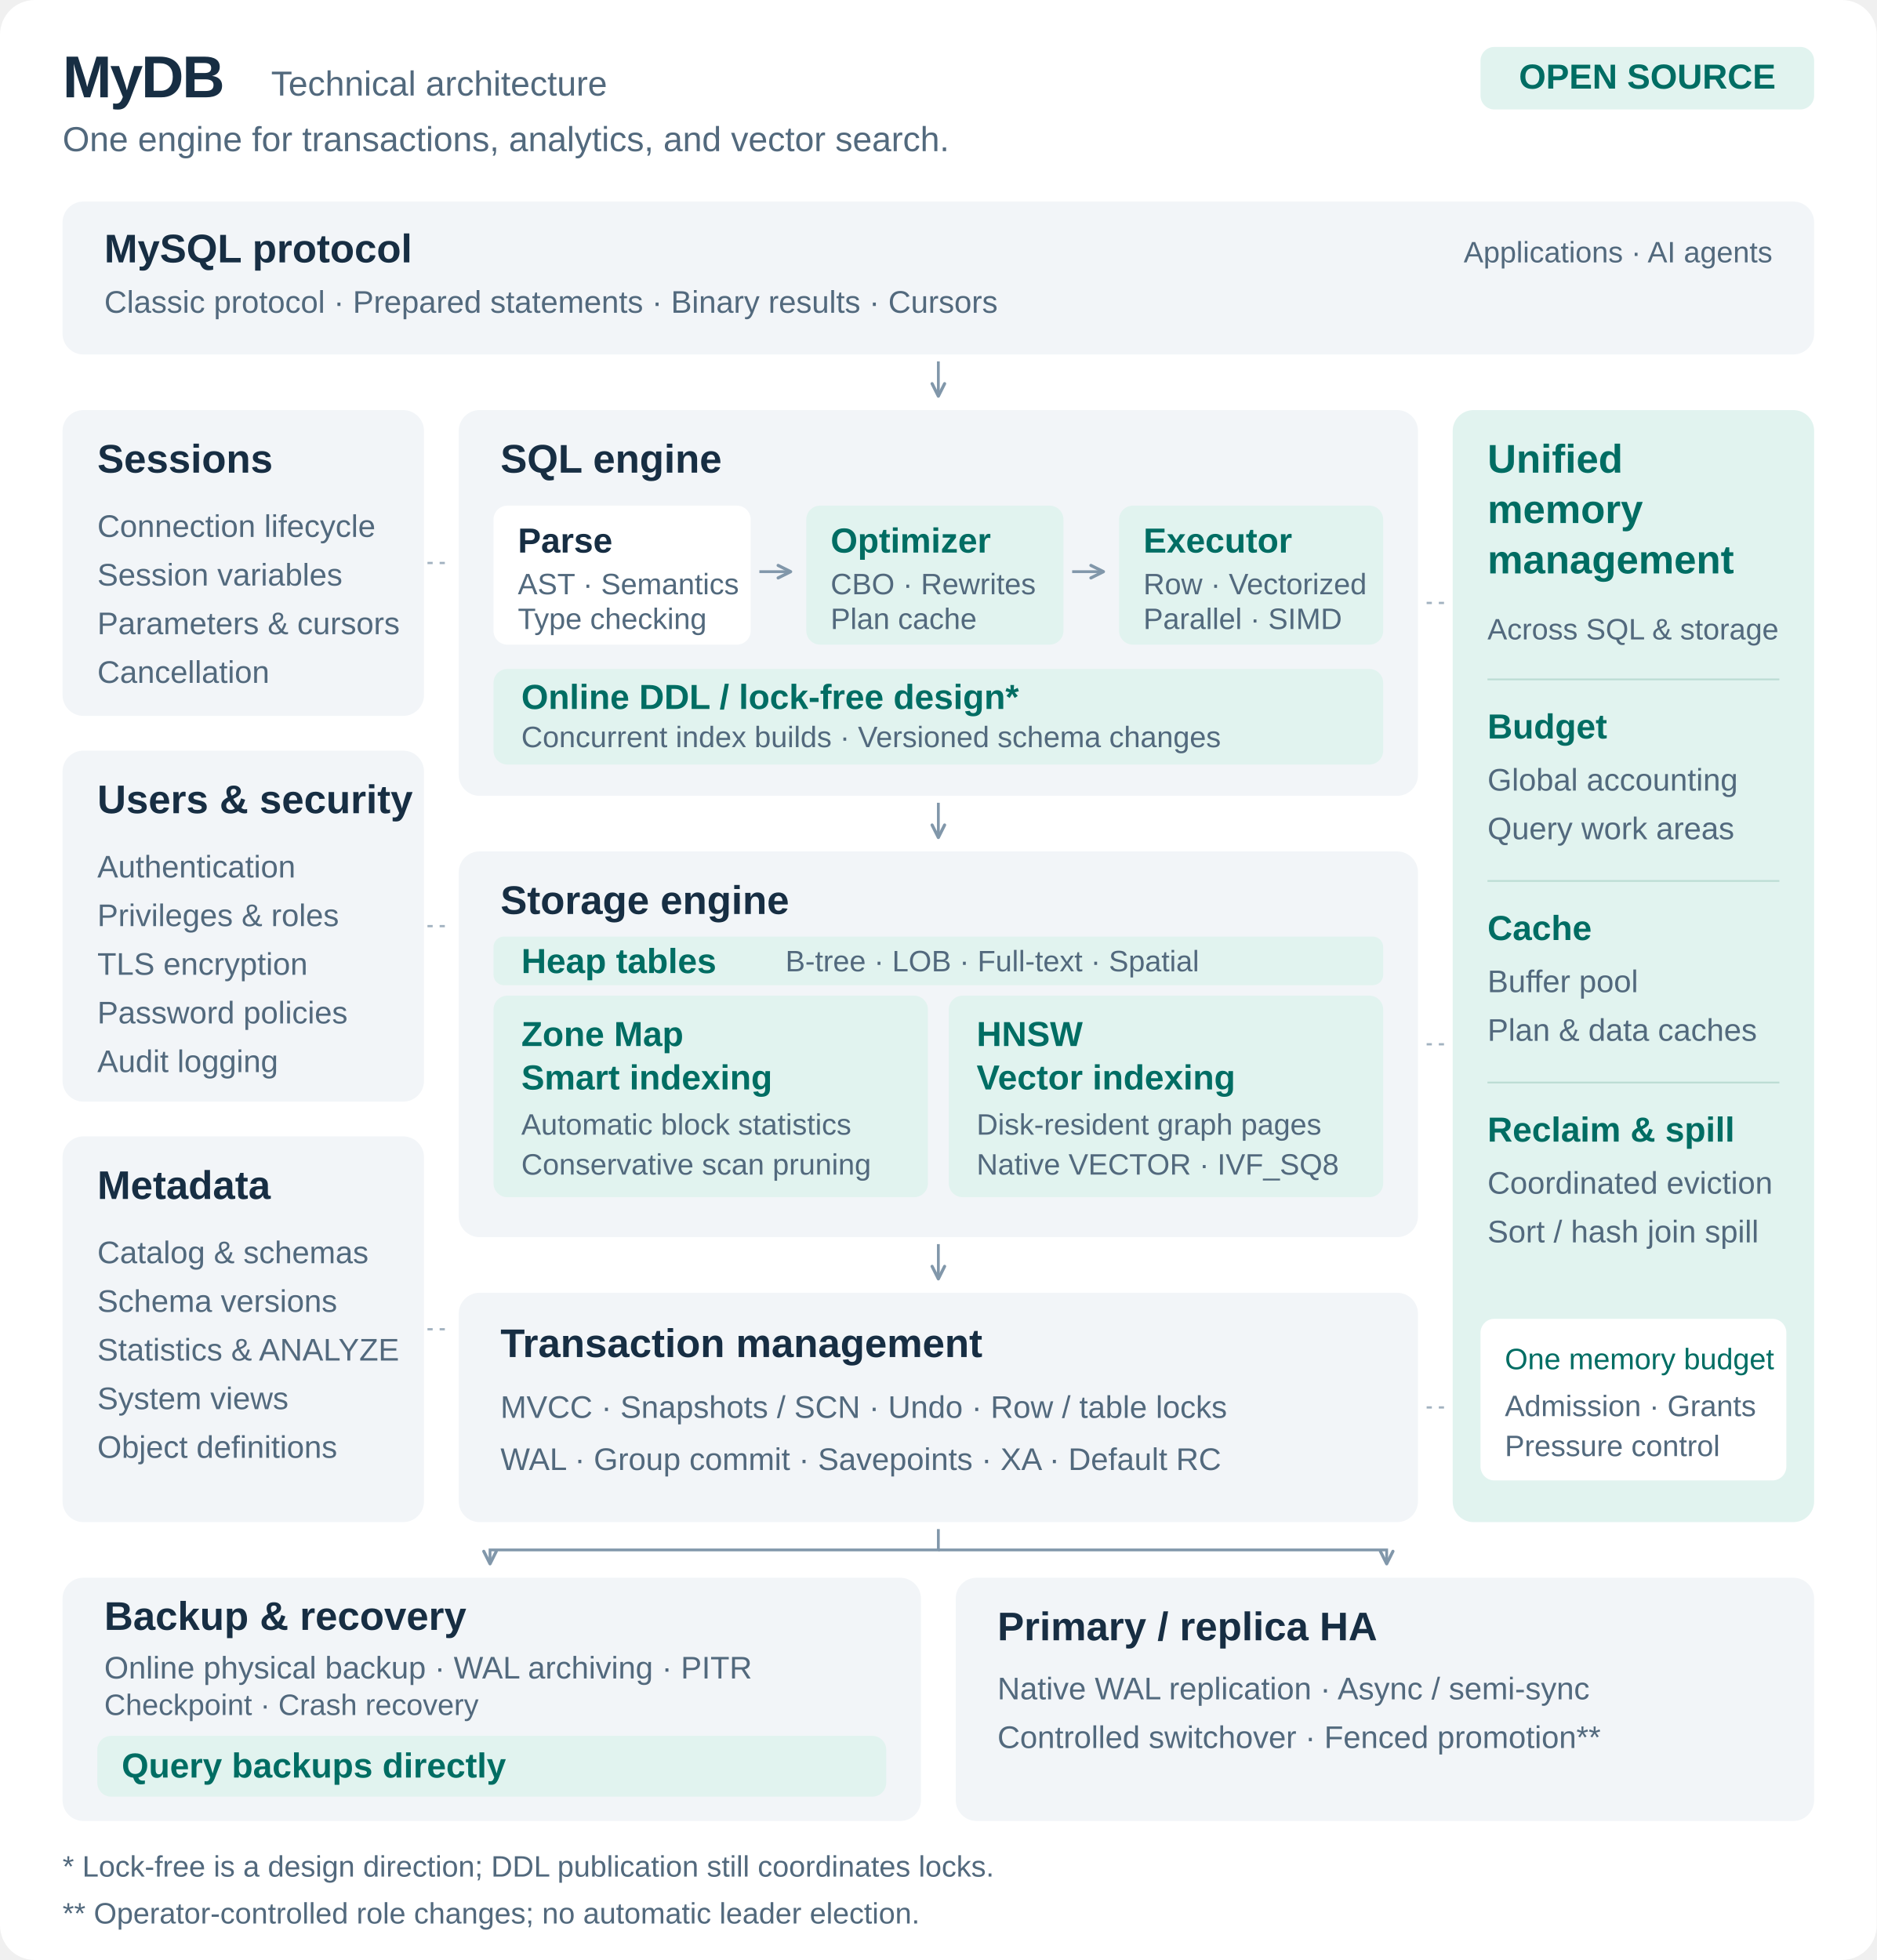
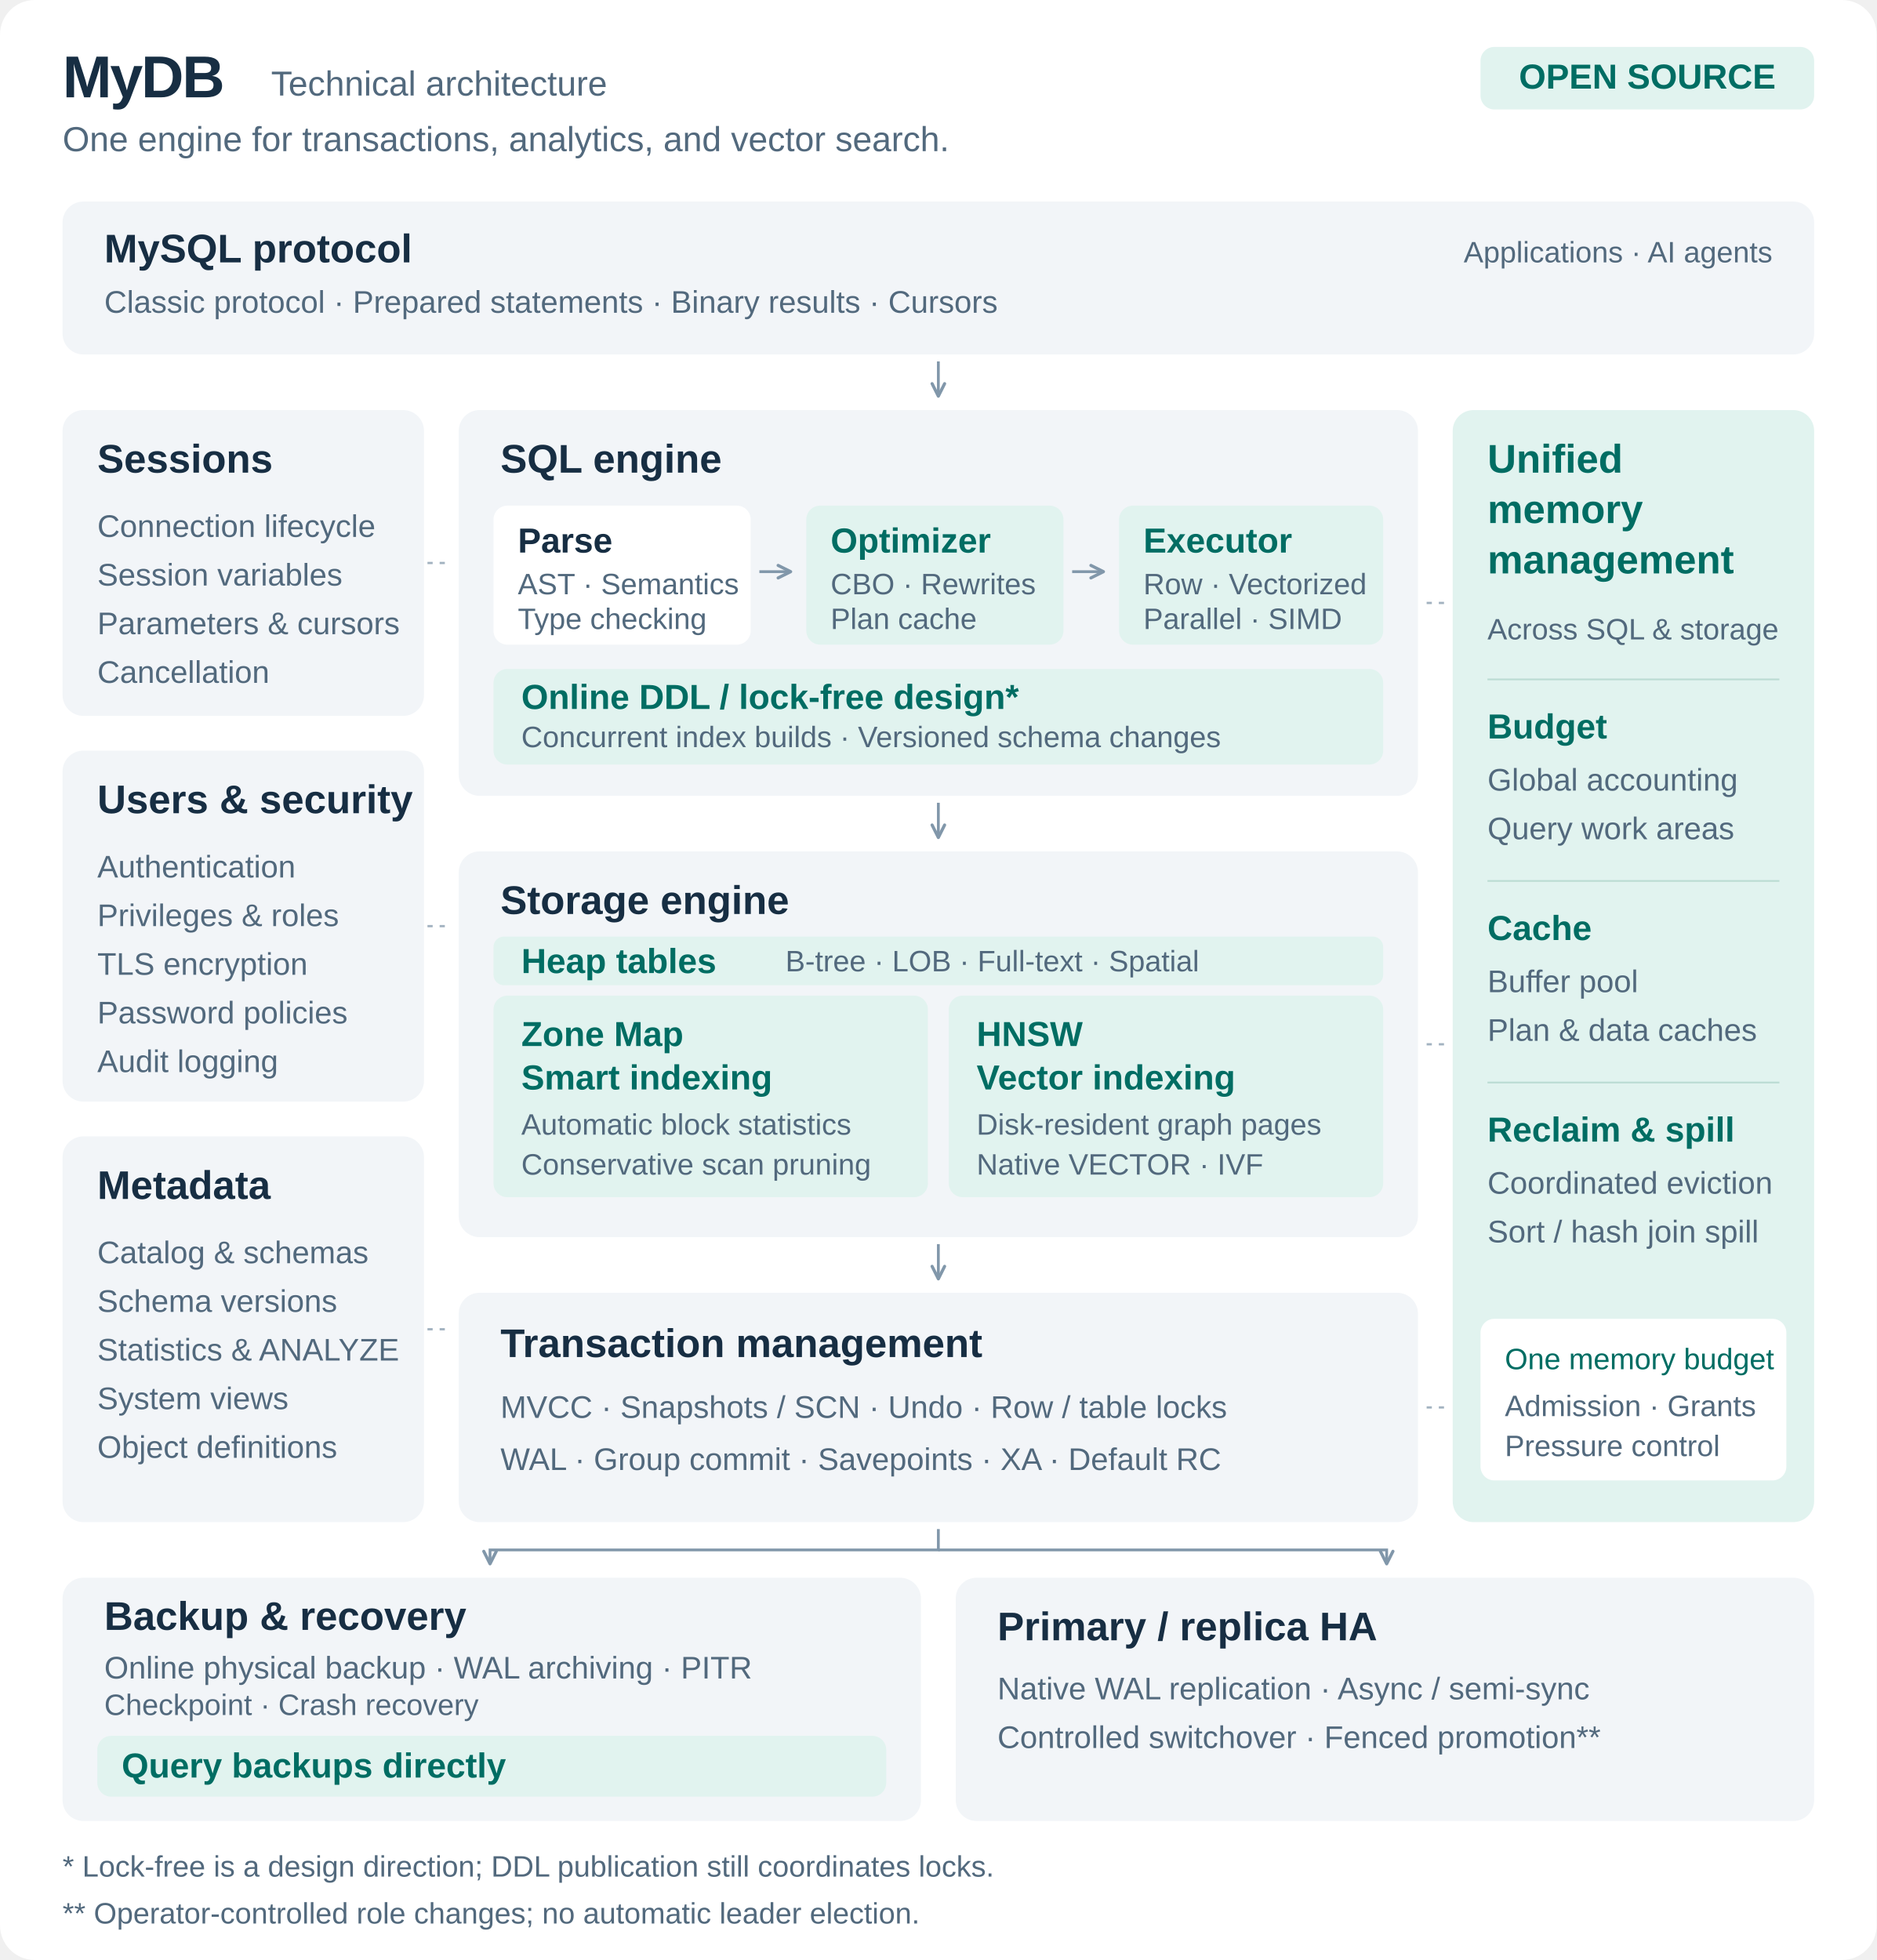
<svg xmlns="http://www.w3.org/2000/svg" width="1080" height="1128" viewBox="0 0 1080 1128" role="img" aria-labelledby="title description">
  <defs>
    <style>
      svg { font-family: -apple-system, BlinkMacSystemFont, 'Segoe UI', Arial, sans-serif; }
      text { fill: #172e43; }
      .canvas { fill: #ffffff; }
      .panel { fill: #f2f5f8; }
      .tile { fill: #ffffff; }
      .feature { fill: #e1f3ef; }
      .brand { font-size: 34px; font-weight: 700; letter-spacing: -1px; }
      .subtitle { font-size: 20px; fill: #52697d; }
      .heading { font-size: 23px; font-weight: 650; }
      .subhead { font-size: 20px; font-weight: 600; }
      .detail { font-size: 18px; fill: #52697d; }
      .small { font-size: 17px; fill: #52697d; }
      .accent { fill: #006d63; }
      .eyebrow { font-size: 14px; letter-spacing: 1.6px; font-weight: 650; fill: #52697d; }
      .rule { stroke: #d5dfe8; stroke-width: 1; }
      .feature-rule { stroke: #bbdcd3; stroke-width: 1; }
      .flow { fill: none; stroke: #8197aa; stroke-width: 1.6; marker-end: url(#arrow); }
      .support { fill: none; stroke: #a2b2c0; stroke-width: 1.3; stroke-dasharray: 3 4; }
      .arrowhead { fill: none; stroke: #8197aa; stroke-width: 1.5; stroke-linecap: round; stroke-linejoin: round; }
      @media (prefers-color-scheme: dark) {
        text { fill: #eaf2f8; }
        .canvas { fill: #101b26; }
        .panel { fill: #1b2b3a; }
        .tile { fill: #243747; }
        .feature { fill: #123e3b; }
        .subtitle, .detail, .small, .eyebrow { fill: #b4c5d4; }
        .accent { fill: #7addc6; }
        .rule { stroke: #364d60; }
        .feature-rule { stroke: #2d6258; }
        .flow, .arrowhead { stroke: #90a9bd; }
        .support { stroke: #647f94; }
      }
    </style>
    <marker id="arrow" viewBox="0 0 8 8" refX="7" refY="4" markerWidth="6" markerHeight="6" orient="auto-start-reverse">
      <path class="arrowhead" d="M1 1 L7 4 L1 7" />
    </marker>
  </defs>
  <rect class="canvas" width="1080" height="1128" rx="20" />
  <text class="brand" x="36" y="56">MyDB</text>
  <text class="subtitle" x="156" y="55">Technical architecture</text>
  <rect class="feature" x="852" y="27" width="192" height="36" rx="8" />
  <text class="subhead accent" x="948" y="51" text-anchor="middle">OPEN SOURCE</text>
  <text class="subtitle" x="36" y="87">One engine for transactions, analytics, and vector search.</text>
  <g data-module="protocol">
    <rect class="panel" x="36" y="116" width="1008" height="88" rx="12" />
    <text class="heading" x="60" y="151">MySQL protocol</text>
    <text class="detail" x="60" y="180">Classic protocol · Prepared statements · Binary results · Cursors</text>
    <text class="small" x="1020" y="151" text-anchor="end">Applications · AI agents</text>
  </g>
  <path class="flow" d="M540 208 V228" />
  <g data-module="sessions">
    <rect class="panel" x="36" y="236" width="208" height="176" rx="12" />
    <text class="heading" x="56" y="272">Sessions</text>
    <text class="detail" x="56" y="309">Connection lifecycle</text>
    <text class="detail" x="56" y="337">Session variables</text>
    <text class="detail" x="56" y="365">Parameters &amp; cursors</text>
    <text class="detail" x="56" y="393">Cancellation</text>
  </g>
  <g data-module="security">
    <rect class="panel" x="36" y="432" width="208" height="202" rx="12" />
    <text class="heading" x="56" y="468">Users &amp; security</text>
    <text class="detail" x="56" y="505">Authentication</text>
    <text class="detail" x="56" y="533">Privileges &amp; roles</text>
    <text class="detail" x="56" y="561">TLS encryption</text>
    <text class="detail" x="56" y="589">Password policies</text>
    <text class="detail" x="56" y="617">Audit logging</text>
  </g>
  <g data-module="metadata">
    <rect class="panel" x="36" y="654" width="208" height="222" rx="12" />
    <text class="heading" x="56" y="690">Metadata</text>
    <text class="detail" x="56" y="727">Catalog &amp; schemas</text>
    <text class="detail" x="56" y="755">Schema versions</text>
    <text class="detail" x="56" y="783">Statistics &amp; ANALYZE</text>
    <text class="detail" x="56" y="811">System views</text>
    <text class="detail" x="56" y="839">Object definitions</text>
  </g>
  <path class="support" d="M246 324 H259 M246 533 H259 M246 765 H259" />
  <g data-module="sql-engine">
    <rect class="panel" x="264" y="236" width="552" height="222" rx="12" />
    <text class="heading" x="288" y="272">SQL engine</text>
    <rect class="tile" x="284" y="291" width="148" height="80" rx="8" />
    <text class="subhead" x="298" y="318">Parse</text>
    <text class="small" x="298" y="342">AST · Semantics</text>
    <text class="small" x="298" y="362">Type checking</text>
    <path class="flow" d="M437 329 H455" />
    <rect class="feature" x="464" y="291" width="148" height="80" rx="8" />
    <text class="subhead accent" x="478" y="318">Optimizer</text>
    <text class="small" x="478" y="342">CBO · Rewrites</text>
    <text class="small" x="478" y="362">Plan cache</text>
    <path class="flow" d="M617 329 H635" />
    <rect class="feature" x="644" y="291" width="152" height="80" rx="8" />
    <text class="subhead accent" x="658" y="318">Executor</text>
    <text class="small" x="658" y="342">Row · Vectorized</text>
    <text class="small" x="658" y="362">Parallel · SIMD</text>
    <rect class="feature" x="284" y="385" width="512" height="55" rx="8" />
    <text class="subhead accent" x="300" y="408">Online DDL / lock-free design*</text>
    <text class="small" x="300" y="430">Concurrent index builds · Versioned schema changes</text>
  </g>
  <path class="flow" d="M540 462 V482" />
  <g data-module="storage-engine">
    <rect class="panel" x="264" y="490" width="552" height="222" rx="12" />
    <text class="heading" x="288" y="526">Storage engine</text>
    <rect class="feature" x="284" y="539" width="512" height="28" rx="6" />
    <text class="subhead accent" x="300" y="560">Heap tables</text>
    <text class="small" x="452" y="559">B-tree · LOB · Full-text · Spatial</text>
    <rect class="feature" x="284" y="573" width="250" height="116" rx="8" />
    <text class="subhead accent" x="300" y="602">Zone Map</text>
    <text class="subhead accent" x="300" y="627">Smart indexing</text>
    <text class="small" x="300" y="653">Automatic block statistics</text>
    <text class="small" x="300" y="676">Conservative scan pruning</text>
    <rect class="feature" x="546" y="573" width="250" height="116" rx="8" />
    <text class="subhead accent" x="562" y="602">HNSW</text>
    <text class="subhead accent" x="562" y="627">Vector indexing</text>
    <text class="small" x="562" y="653">Disk-resident graph pages</text>
-     <text class="small" x="562" y="676">Native VECTOR · IVF_SQ8</text>
+     <text class="small" x="562" y="676">Native VECTOR · IVF</text>
  </g>
  <path class="flow" d="M540 716 V736" />
  <g data-module="transactions">
    <rect class="panel" x="264" y="744" width="552" height="132" rx="12" />
    <text class="heading" x="288" y="781">Transaction management</text>
    <text class="detail" x="288" y="816">MVCC · Snapshots / SCN · Undo · Row / table locks</text>
    <text class="detail" x="288" y="846">WAL · Group commit · Savepoints · XA · Default RC</text>
  </g>
  <g data-module="unified-memory">
    <rect class="feature" x="836" y="236" width="208" height="640" rx="12" />
    <text class="heading accent" x="856" y="272">Unified</text>
    <text class="heading accent" x="856" y="301">memory</text>
    <text class="heading accent" x="856" y="330">management</text>
    <text class="small" x="856" y="368">Across SQL &amp; storage</text>
    <path class="feature-rule" d="M856 391 H1024" />
    <text class="subhead accent" x="856" y="425">Budget</text>
    <text class="detail" x="856" y="455">Global accounting</text>
    <text class="detail" x="856" y="483">Query work areas</text>
    <path class="feature-rule" d="M856 507 H1024" />
    <text class="subhead accent" x="856" y="541">Cache</text>
    <text class="detail" x="856" y="571">Buffer pool</text>
    <text class="detail" x="856" y="599">Plan &amp; data caches</text>
    <path class="feature-rule" d="M856 623 H1024" />
    <text class="subhead accent" x="856" y="657">Reclaim &amp; spill</text>
    <text class="detail" x="856" y="687">Coordinated eviction</text>
    <text class="detail" x="856" y="715">Sort / hash join spill</text>
    <rect class="tile" x="852" y="759" width="176" height="93" rx="8" />
    <text class="small accent" x="866" y="788">One memory budget</text>
    <text class="small" x="866" y="815">Admission · Grants</text>
    <text class="small" x="866" y="838">Pressure control</text>
  </g>
  <path class="support" d="M821 347 H831 M821 601 H831 M821 810 H831" />
  <path class="flow" d="M540 880 V892 H282 V900" />
  <path class="flow" d="M540 892 H798 V900" />
  <g data-module="backup-recovery">
    <rect class="panel" x="36" y="908" width="494" height="140" rx="12" />
    <text class="heading" x="60" y="938">Backup &amp; recovery</text>
    <text class="detail" x="60" y="966">Online physical backup · WAL archiving · PITR</text>
    <text class="small" x="60" y="987">Checkpoint · Crash recovery</text>
    <rect class="feature" x="56" y="999" width="454" height="35" rx="8" />
    <text class="subhead accent" x="70" y="1023">Query backups directly</text>
  </g>
  <g data-module="primary-replica-ha">
    <rect class="panel" x="550" y="908" width="494" height="140" rx="12" />
    <text class="heading" x="574" y="944">Primary / replica HA</text>
    <text class="detail" x="574" y="978">Native WAL replication · Async / semi-sync</text>
    <text class="detail" x="574" y="1006">Controlled switchover · Fenced promotion**</text>
  </g>
  <text class="small" x="36" y="1080">* Lock-free is a design direction; DDL publication still coordinates locks.</text>
  <text class="small" x="36" y="1107">** Operator-controlled role changes; no automatic leader election.</text>
</svg>
